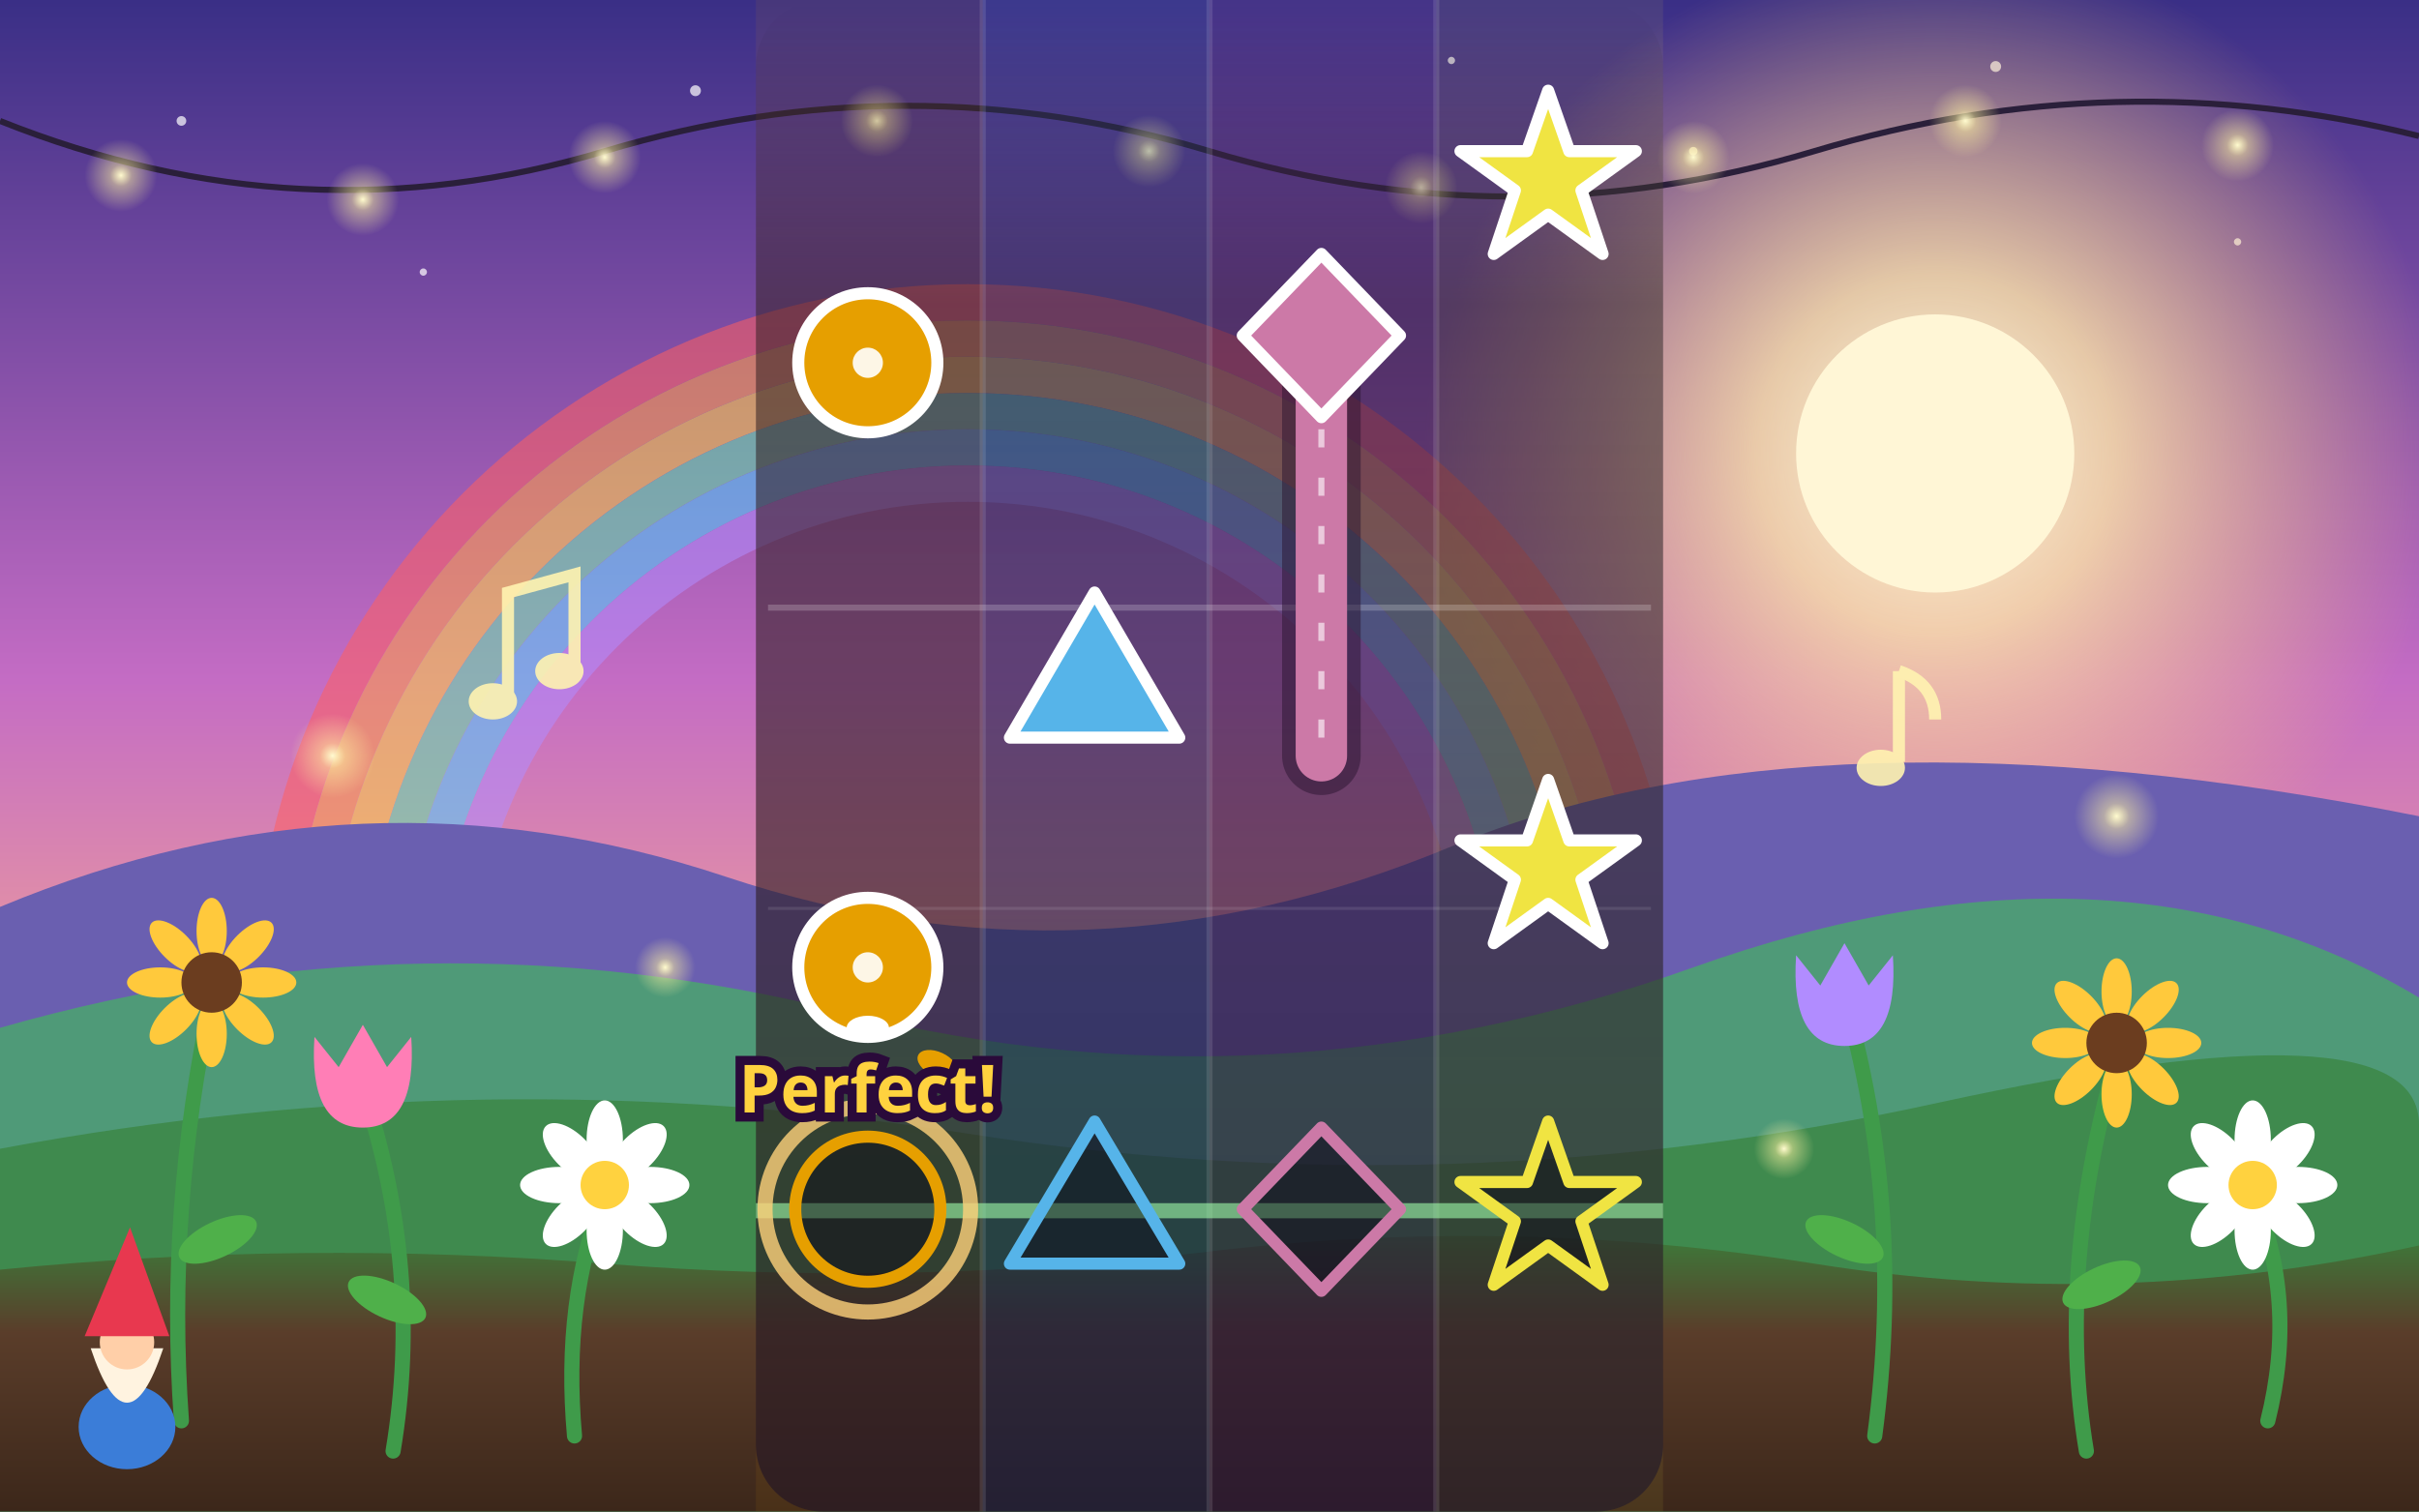
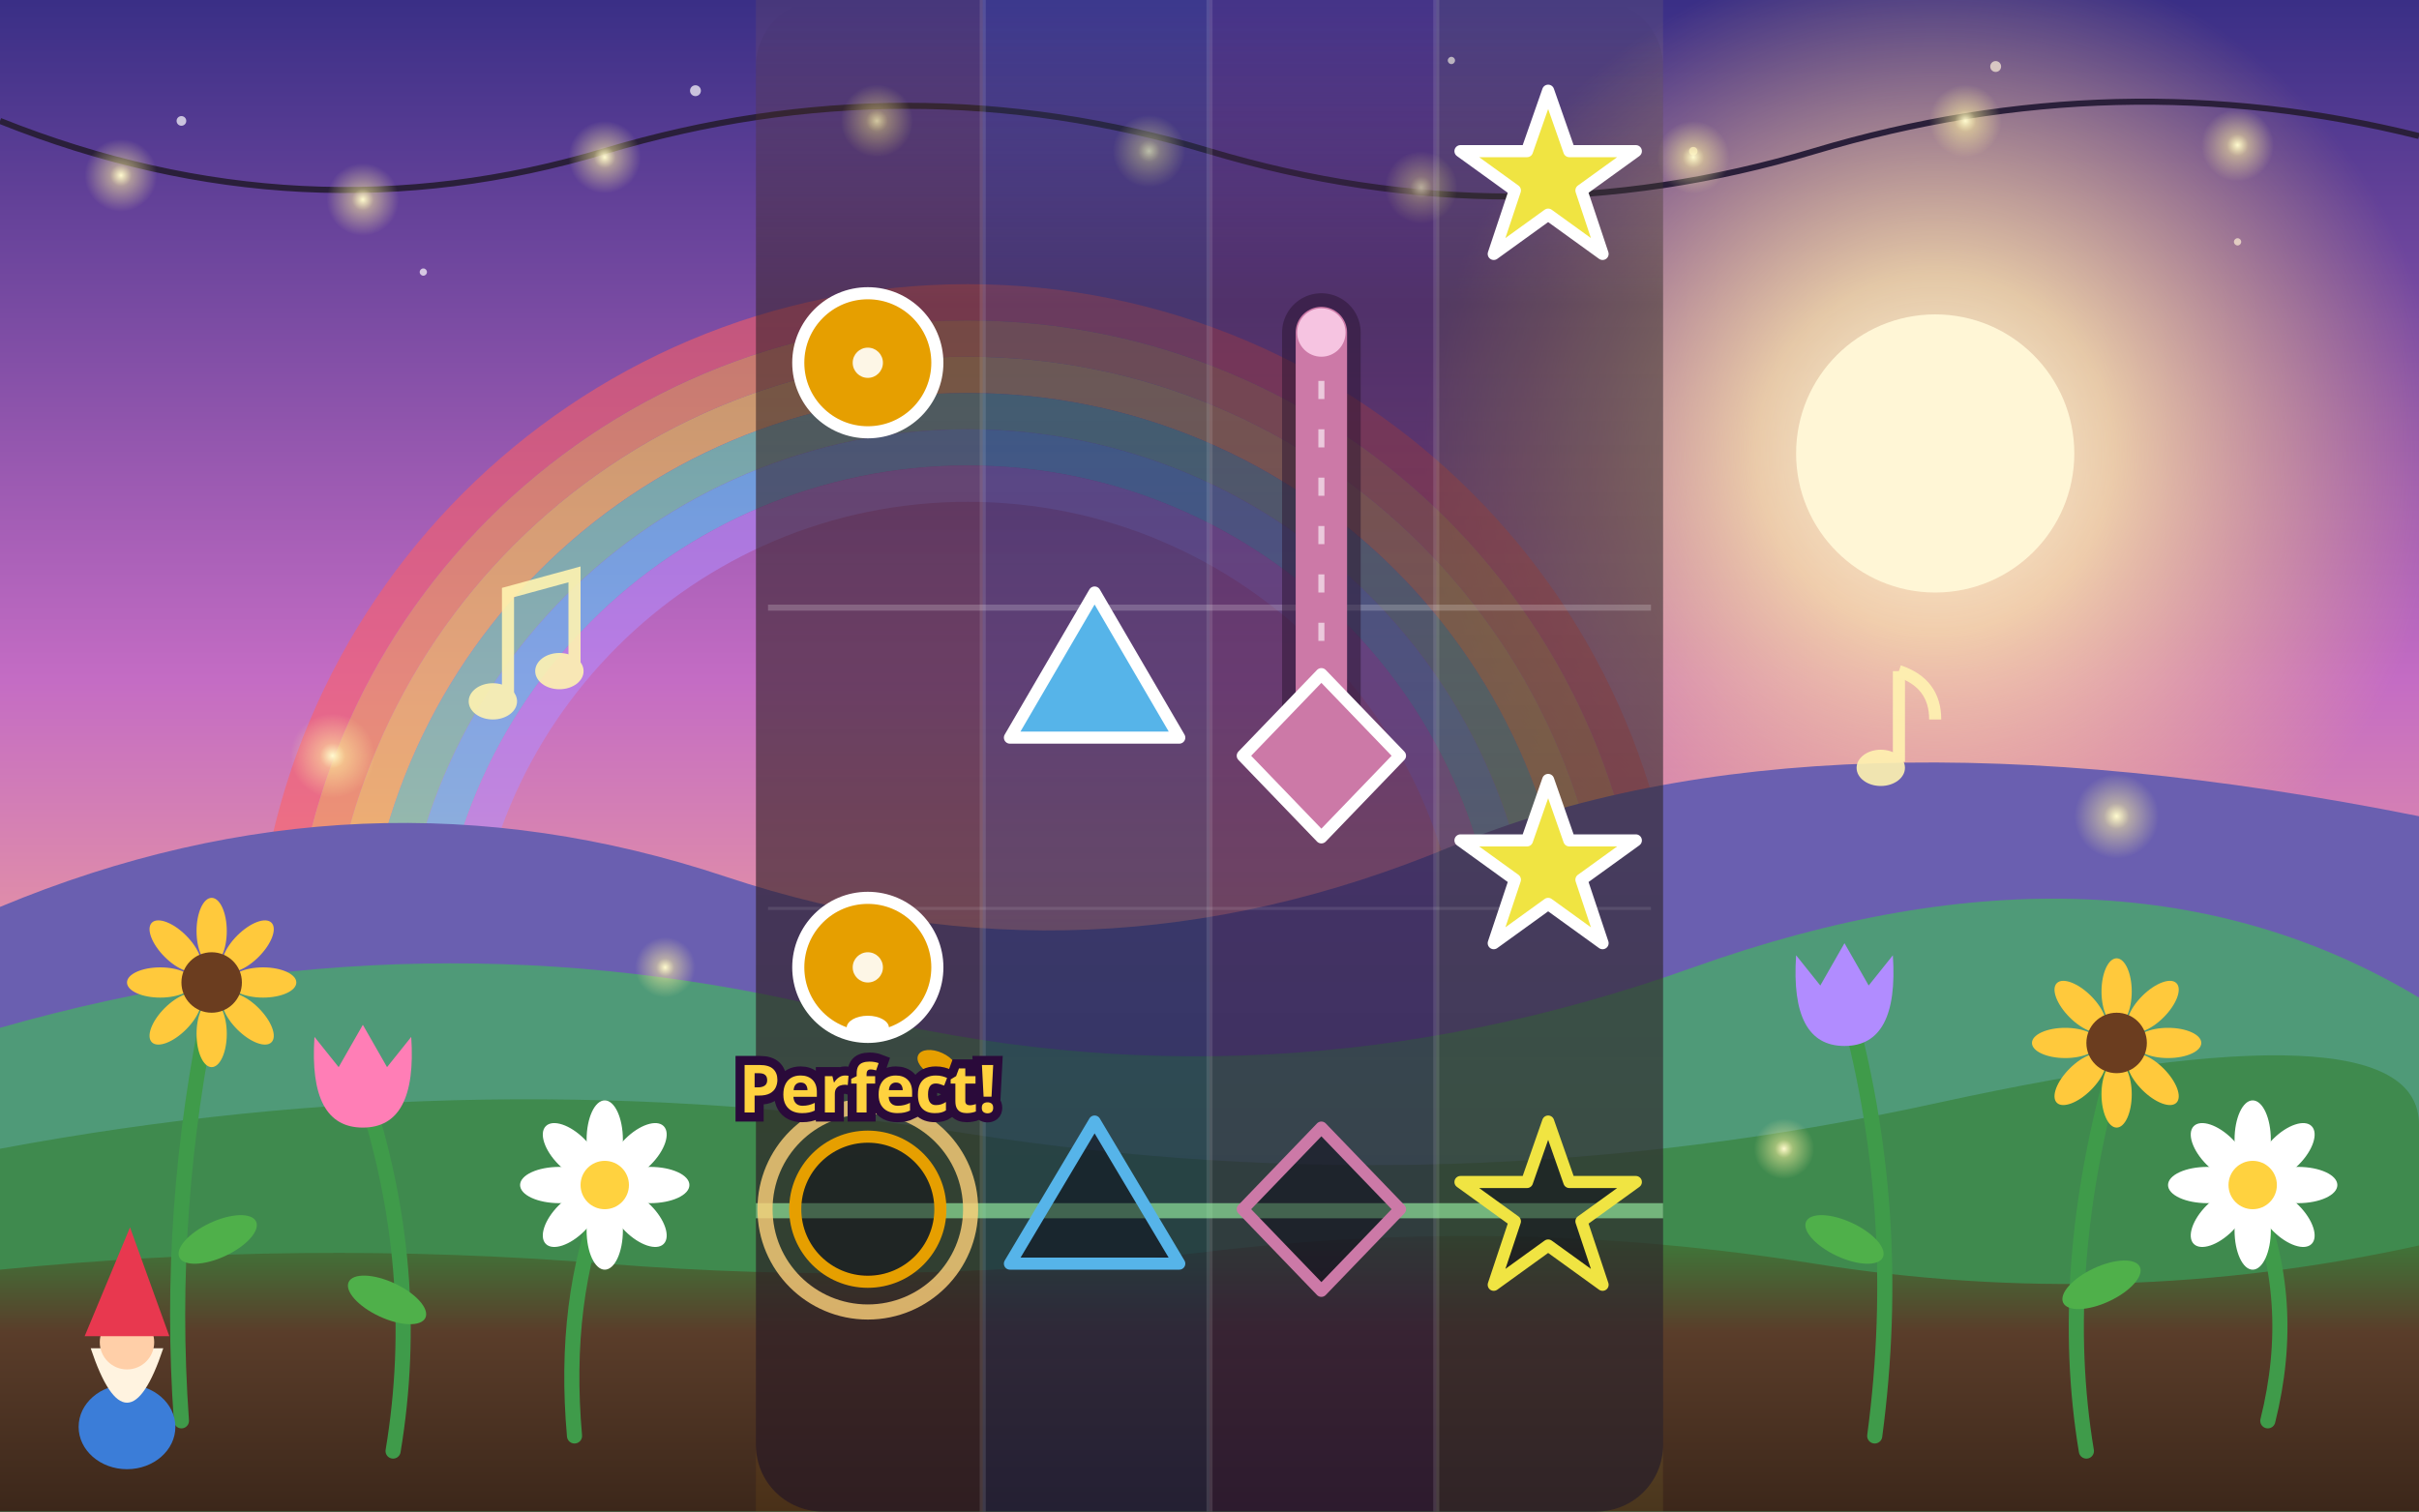
<svg xmlns="http://www.w3.org/2000/svg" viewBox="0 0 800 500" width="800" height="500" role="img" aria-label="Four lanes of colourful shapes falling onto a glowing vine above a blooming, dancing flower garden at sunset">
  <defs>
    <linearGradient id="sky" x1="0" y1="0" x2="0" y2="1">
      <stop offset="0" stop-color="#3a2f86" />
      <stop offset="0.45" stop-color="#c46cc4" />
      <stop offset="0.78" stop-color="#ffb38a" />
      <stop offset="1" stop-color="#ffe2a0" />
    </linearGradient>
    <radialGradient id="sun" cx="0.5" cy="0.5" r="0.5">
      <stop offset="0" stop-color="#fffbe6" />
      <stop offset="0.35" stop-color="#ffe7a8" stop-opacity="0.8" />
      <stop offset="1" stop-color="#ffc46e" stop-opacity="0" />
    </radialGradient>
    <linearGradient id="lane" x1="0" y1="0" x2="0" y2="1">
      <stop offset="0" stop-color="#140c28" stop-opacity="0" />
      <stop offset="0.2" stop-color="#140c28" stop-opacity="0.5" />
      <stop offset="1" stop-color="#140c28" stop-opacity="0.7" />
    </linearGradient>
    <linearGradient id="soil" x1="0" y1="0" x2="0" y2="1">
      <stop offset="0" stop-color="#3d7a3a" />
      <stop offset="0.35" stop-color="#5a3d2a" />
      <stop offset="1" stop-color="#3c271a" />
    </linearGradient>
    <radialGradient id="glow" cx="0.5" cy="0.5" r="0.5">
      <stop offset="0" stop-color="#fffbd0" />
      <stop offset="0.3" stop-color="#fff3a0" stop-opacity="0.5" />
      <stop offset="1" stop-color="#fff3a0" stop-opacity="0" />
    </radialGradient>
    <g id="daisy">
      <g fill="#ffffff">
        <ellipse cx="0" cy="-15" rx="6" ry="13" />
        <ellipse cx="0" cy="15" rx="6" ry="13" />
        <ellipse cx="-15" cy="0" rx="13" ry="6" />
        <ellipse cx="15" cy="0" rx="13" ry="6" />
        <ellipse cx="-11" cy="-11" rx="6" ry="12" transform="rotate(-45 -11 -11)" />
        <ellipse cx="11" cy="11" rx="6" ry="12" transform="rotate(-45 11 11)" />
        <ellipse cx="11" cy="-11" rx="6" ry="12" transform="rotate(45 11 -11)" />
        <ellipse cx="-11" cy="11" rx="6" ry="12" transform="rotate(45 -11 11)" />
      </g>
      <circle r="8" fill="#ffd23f" />
    </g>
    <g id="tulip">
      <path d="M-16 -12 Q-18 18 0 18 Q18 18 16 -12 L8 -2 L0 -16 L-8 -2 Z" />
    </g>
    <g id="sunflower">
      <g fill="#ffc93c">
        <ellipse cx="0" cy="-17" rx="5" ry="11" />
        <ellipse cx="0" cy="17" rx="5" ry="11" />
        <ellipse cx="-17" cy="0" rx="11" ry="5" />
        <ellipse cx="17" cy="0" rx="11" ry="5" />
        <ellipse cx="-12" cy="-12" rx="5" ry="11" transform="rotate(-45 -12 -12)" />
        <ellipse cx="12" cy="12" rx="5" ry="11" transform="rotate(-45 12 12)" />
        <ellipse cx="12" cy="-12" rx="5" ry="11" transform="rotate(45 12 -12)" />
        <ellipse cx="-12" cy="12" rx="5" ry="11" transform="rotate(45 -12 12)" />
      </g>
      <circle r="10" fill="#6b3d1f" />
    </g>
  </defs>
  <rect width="800" height="500" fill="url(#sky)" />
  <g fill="#ffffff" opacity="0.7">
    <circle cx="60" cy="40" r="1.6" />
    <circle cx="140" cy="90" r="1.2" />
    <circle cx="230" cy="30" r="1.8" />
    <circle cx="560" cy="50" r="1.4" />
    <circle cx="660" cy="22" r="1.8" />
    <circle cx="740" cy="80" r="1.2" />
    <circle cx="300" cy="110" r="1" />
    <circle cx="480" cy="20" r="1.2" />
  </g>
  <circle cx="640" cy="150" r="170" fill="url(#sun)" />
  <circle cx="640" cy="150" r="46" fill="#fff6d6" />
  <g fill="none" stroke-width="12" opacity="0.55">
    <path d="M90 330 A230 230 0 0 1 550 330" stroke="#ff5e5e" />
    <path d="M102 330 A218 218 0 0 1 538 330" stroke="#ff9f43" />
    <path d="M114 330 A206 206 0 0 1 526 330" stroke="#ffd23f" />
    <path d="M126 330 A194 194 0 0 1 514 330" stroke="#5ee6a8" />
    <path d="M138 330 A182 182 0 0 1 502 330" stroke="#4fd1ff" />
    <path d="M150 330 A170 170 0 0 1 490 330" stroke="#b18cff" />
  </g>
  <path d="M0 300 Q120 250 240 290 T480 280 T800 270 V500 H0 Z" fill="#6a5fb0" />
  <path d="M0 340 Q140 300 280 335 T560 320 T800 330 V500 H0 Z" fill="#4f9a78" />
  <path d="M0 380 Q160 350 320 375 T640 365 T800 372 V500 H0 Z" fill="#3f8a4e" />
  <path d="M0 420 Q100 410 200 418 T400 414 T600 418 T800 412 V500 H0 Z" fill="url(#soil)" />
  <path d="M0 40 Q100 80 200 50 T400 50 T600 50 T800 45" fill="none" stroke="#2a1f3a" stroke-width="2" />
  <g>
    <circle cx="40" cy="58" r="12" fill="url(#glow)" />
    <circle cx="120" cy="66" r="12" fill="url(#glow)" />
    <circle cx="200" cy="52" r="12" fill="url(#glow)" />
    <circle cx="290" cy="40" r="12" fill="url(#glow)" />
    <circle cx="380" cy="50" r="12" fill="url(#glow)" />
    <circle cx="470" cy="62" r="12" fill="url(#glow)" />
    <circle cx="560" cy="52" r="12" fill="url(#glow)" />
    <circle cx="650" cy="40" r="12" fill="url(#glow)" />
    <circle cx="740" cy="48" r="12" fill="url(#glow)" />
  </g>
  <rect x="250" y="0" width="300" height="500" rx="22" fill="url(#lane)" />
  <rect x="250" y="0" width="75" height="500" fill="#E69F00" opacity="0.08" />
  <rect x="325" y="0" width="75" height="500" fill="#56B4E9" opacity="0.08" />
  <rect x="400" y="0" width="75" height="500" fill="#CC79A7" opacity="0.08" />
  <rect x="475" y="0" width="75" height="500" fill="#F0E442" opacity="0.08" />
  <g fill="#ffffff" opacity="0.12">
    <rect x="324" y="0" width="2" height="500" />
    <rect x="399" y="0" width="2" height="500" />
    <rect x="474" y="0" width="2" height="500" />
  </g>
  <g fill="#ffffff">
    <rect x="254" y="200" width="292" height="2" opacity="0.2" />
    <rect x="254" y="300" width="292" height="1" opacity="0.1" />
  </g>
  <line x1="437" y1="110" x2="437" y2="250" stroke="#2a1430" stroke-opacity="0.5" stroke-width="26" stroke-linecap="round" />
  <line x1="437" y1="110" x2="437" y2="250" stroke="#CC79A7" stroke-width="17" stroke-linecap="round" />
  <line x1="437" y1="110" x2="437" y2="250" stroke="#ffffff" stroke-opacity="0.6" stroke-width="2" stroke-dasharray="6 10" />
+   <circle cx="437" cy="110" r="8" fill="#f6c4e1" />
  <rect x="250" y="398" width="300" height="5" fill="#a0ffaa" opacity="0.6" />
  <g stroke-width="4" fill="#0a0614" fill-opacity="0.45">
    <circle cx="287" cy="400" r="24" stroke="#E69F00" />
    <path d="M362 371 L390 418 L334 418 Z" stroke="#56B4E9" stroke-linejoin="round" />
    <path d="M437 373 L463 400 L437 427 L411 400 Z" stroke="#CC79A7" stroke-linejoin="round" />
    <path d="M512 371 L519 391 L541 391 L523 404 L530 425 L512 412 L494 425 L501 404 L483 391 L505 391 Z" stroke="#F0E442" stroke-linejoin="round" />
  </g>
  <g stroke="#ffffff" stroke-width="4" stroke-linejoin="round">
    <circle cx="287" cy="320" r="23" fill="#E69F00" />
    <circle cx="287" cy="120" r="23" fill="#E69F00" />
    <path d="M362 196 L390 244 L334 244 Z" fill="#56B4E9" />
-     <path d="M437 84 L463 111 L437 138 L411 111 Z" fill="#CC79A7" />
+     <path d="M437 223 L463 250 L437 277 L411 250 Z" fill="#CC79A7" />
    <path d="M512 258 L519 278 L541 278 L523 291 L530 312 L512 299 L494 312 L501 291 L483 278 L505 278 Z" fill="#F0E442" />
    <path d="M512 30 L519 50 L541 50 L523 63 L530 84 L512 71 L494 84 L501 63 L483 50 L505 50 Z" fill="#F0E442" />
  </g>
  <g fill="#ffffff" opacity="0.9">
    <circle cx="287" cy="320" r="5" />
    <circle cx="287" cy="120" r="5" />
  </g>
  <circle cx="287" cy="400" r="34" fill="none" stroke="#ffd27a" stroke-width="5" opacity="0.8" />
  <g fill="#E69F00">
    <ellipse cx="262" cy="360" rx="7" ry="4" transform="rotate(-30 262 360)" />
    <ellipse cx="310" cy="352" rx="7" ry="4" transform="rotate(25 310 352)" />
    <ellipse cx="287" cy="340" rx="7" ry="4" fill="#ffffff" />
  </g>
  <text x="287" y="368" text-anchor="middle" font-family="ui-rounded, system-ui, sans-serif" font-weight="900" font-size="22" fill="#ffd23f" stroke="#2a0a3a" stroke-width="6" paint-order="stroke">Perfect!</text>
  <g stroke="#3f9b4a" stroke-width="5" stroke-linecap="round" fill="none">
    <path d="M60 470 Q55 400 70 330" />
    <path d="M130 480 Q140 420 120 360" />
    <path d="M190 475 Q186 430 200 395" />
    <path d="M620 475 Q630 400 610 330" />
    <path d="M690 480 Q680 420 700 350" />
    <path d="M750 470 Q760 430 745 395" />
  </g>
  <g fill="#4fb04a">
    <ellipse cx="72" cy="410" rx="14" ry="6" transform="rotate(-25 72 410)" />
    <ellipse cx="128" cy="430" rx="14" ry="6" transform="rotate(25 128 430)" />
    <ellipse cx="610" cy="410" rx="14" ry="6" transform="rotate(25 610 410)" />
    <ellipse cx="695" cy="425" rx="14" ry="6" transform="rotate(-25 695 425)" />
  </g>
  <use href="#sunflower" x="70" y="325" transform="scale(1)" />
  <use href="#tulip" x="120" y="355" fill="#ff7eb6" />
  <use href="#daisy" x="200" y="392" transform="scale(1)" />
  <use href="#tulip" x="610" y="328" fill="#b18cff" />
  <use href="#sunflower" x="700" y="345" />
  <use href="#daisy" x="745" y="392" />
  <g transform="translate(20 400)">
    <ellipse cx="22" cy="72" rx="16" ry="14" fill="#3b7dd8" />
    <path d="M10 46 Q22 82 34 46 Z" fill="#fff3e0" />
    <circle cx="22" cy="44" r="9" fill="#ffcfa8" />
    <path d="M8 42 L23 6 L36 42 Z" fill="#e8384f" />
  </g>
  <g fill="#fff3b0" opacity="0.9">
    <path d="M168 230 v-34 l22 -6 v30" stroke="#fff3b0" stroke-width="4" fill="none" />
    <ellipse cx="163" cy="232" rx="8" ry="6" />
    <ellipse cx="185" cy="222" rx="8" ry="6" />
    <path d="M628 252 v-30" stroke="#fff3b0" stroke-width="4" />
    <ellipse cx="622" cy="254" rx="8" ry="6" />
    <path d="M628 222 q12 4 12 16" stroke="#fff3b0" stroke-width="4" fill="none" />
  </g>
  <g>
    <circle cx="110" cy="250" r="14" fill="url(#glow)" />
    <circle cx="700" cy="270" r="14" fill="url(#glow)" />
    <circle cx="220" cy="320" r="10" fill="url(#glow)" />
    <circle cx="590" cy="380" r="10" fill="url(#glow)" />
  </g>
</svg>
